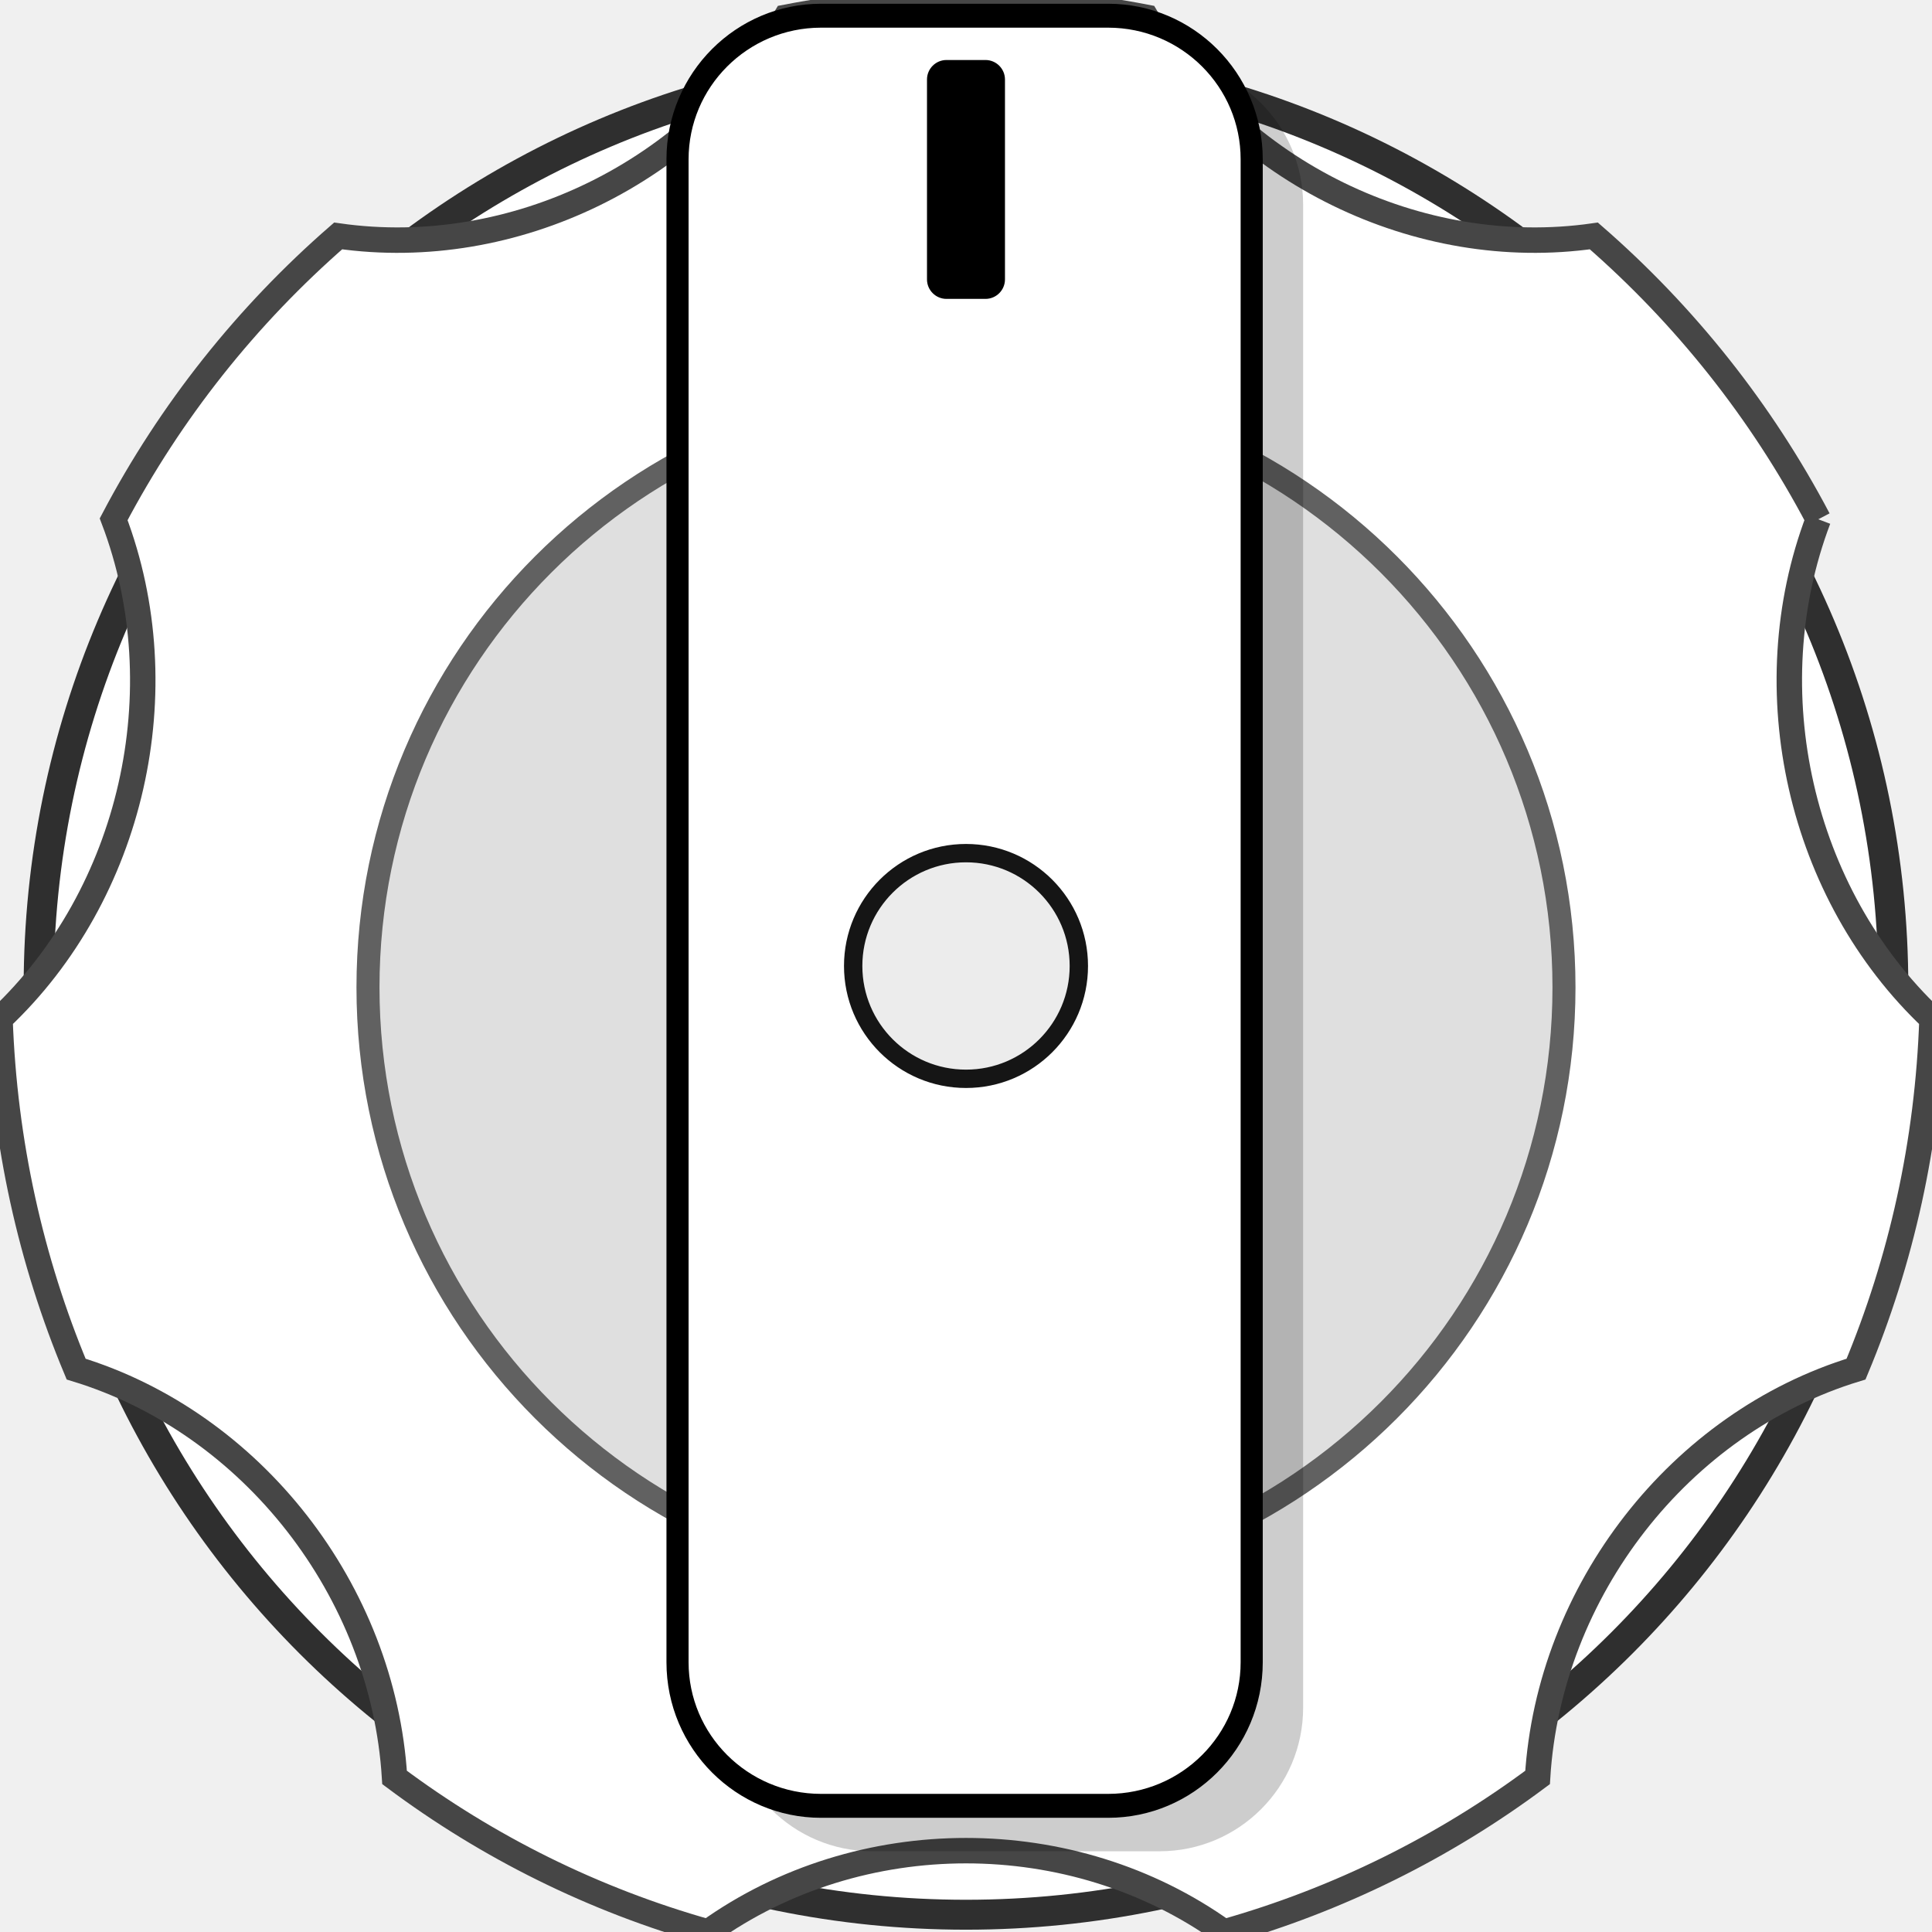
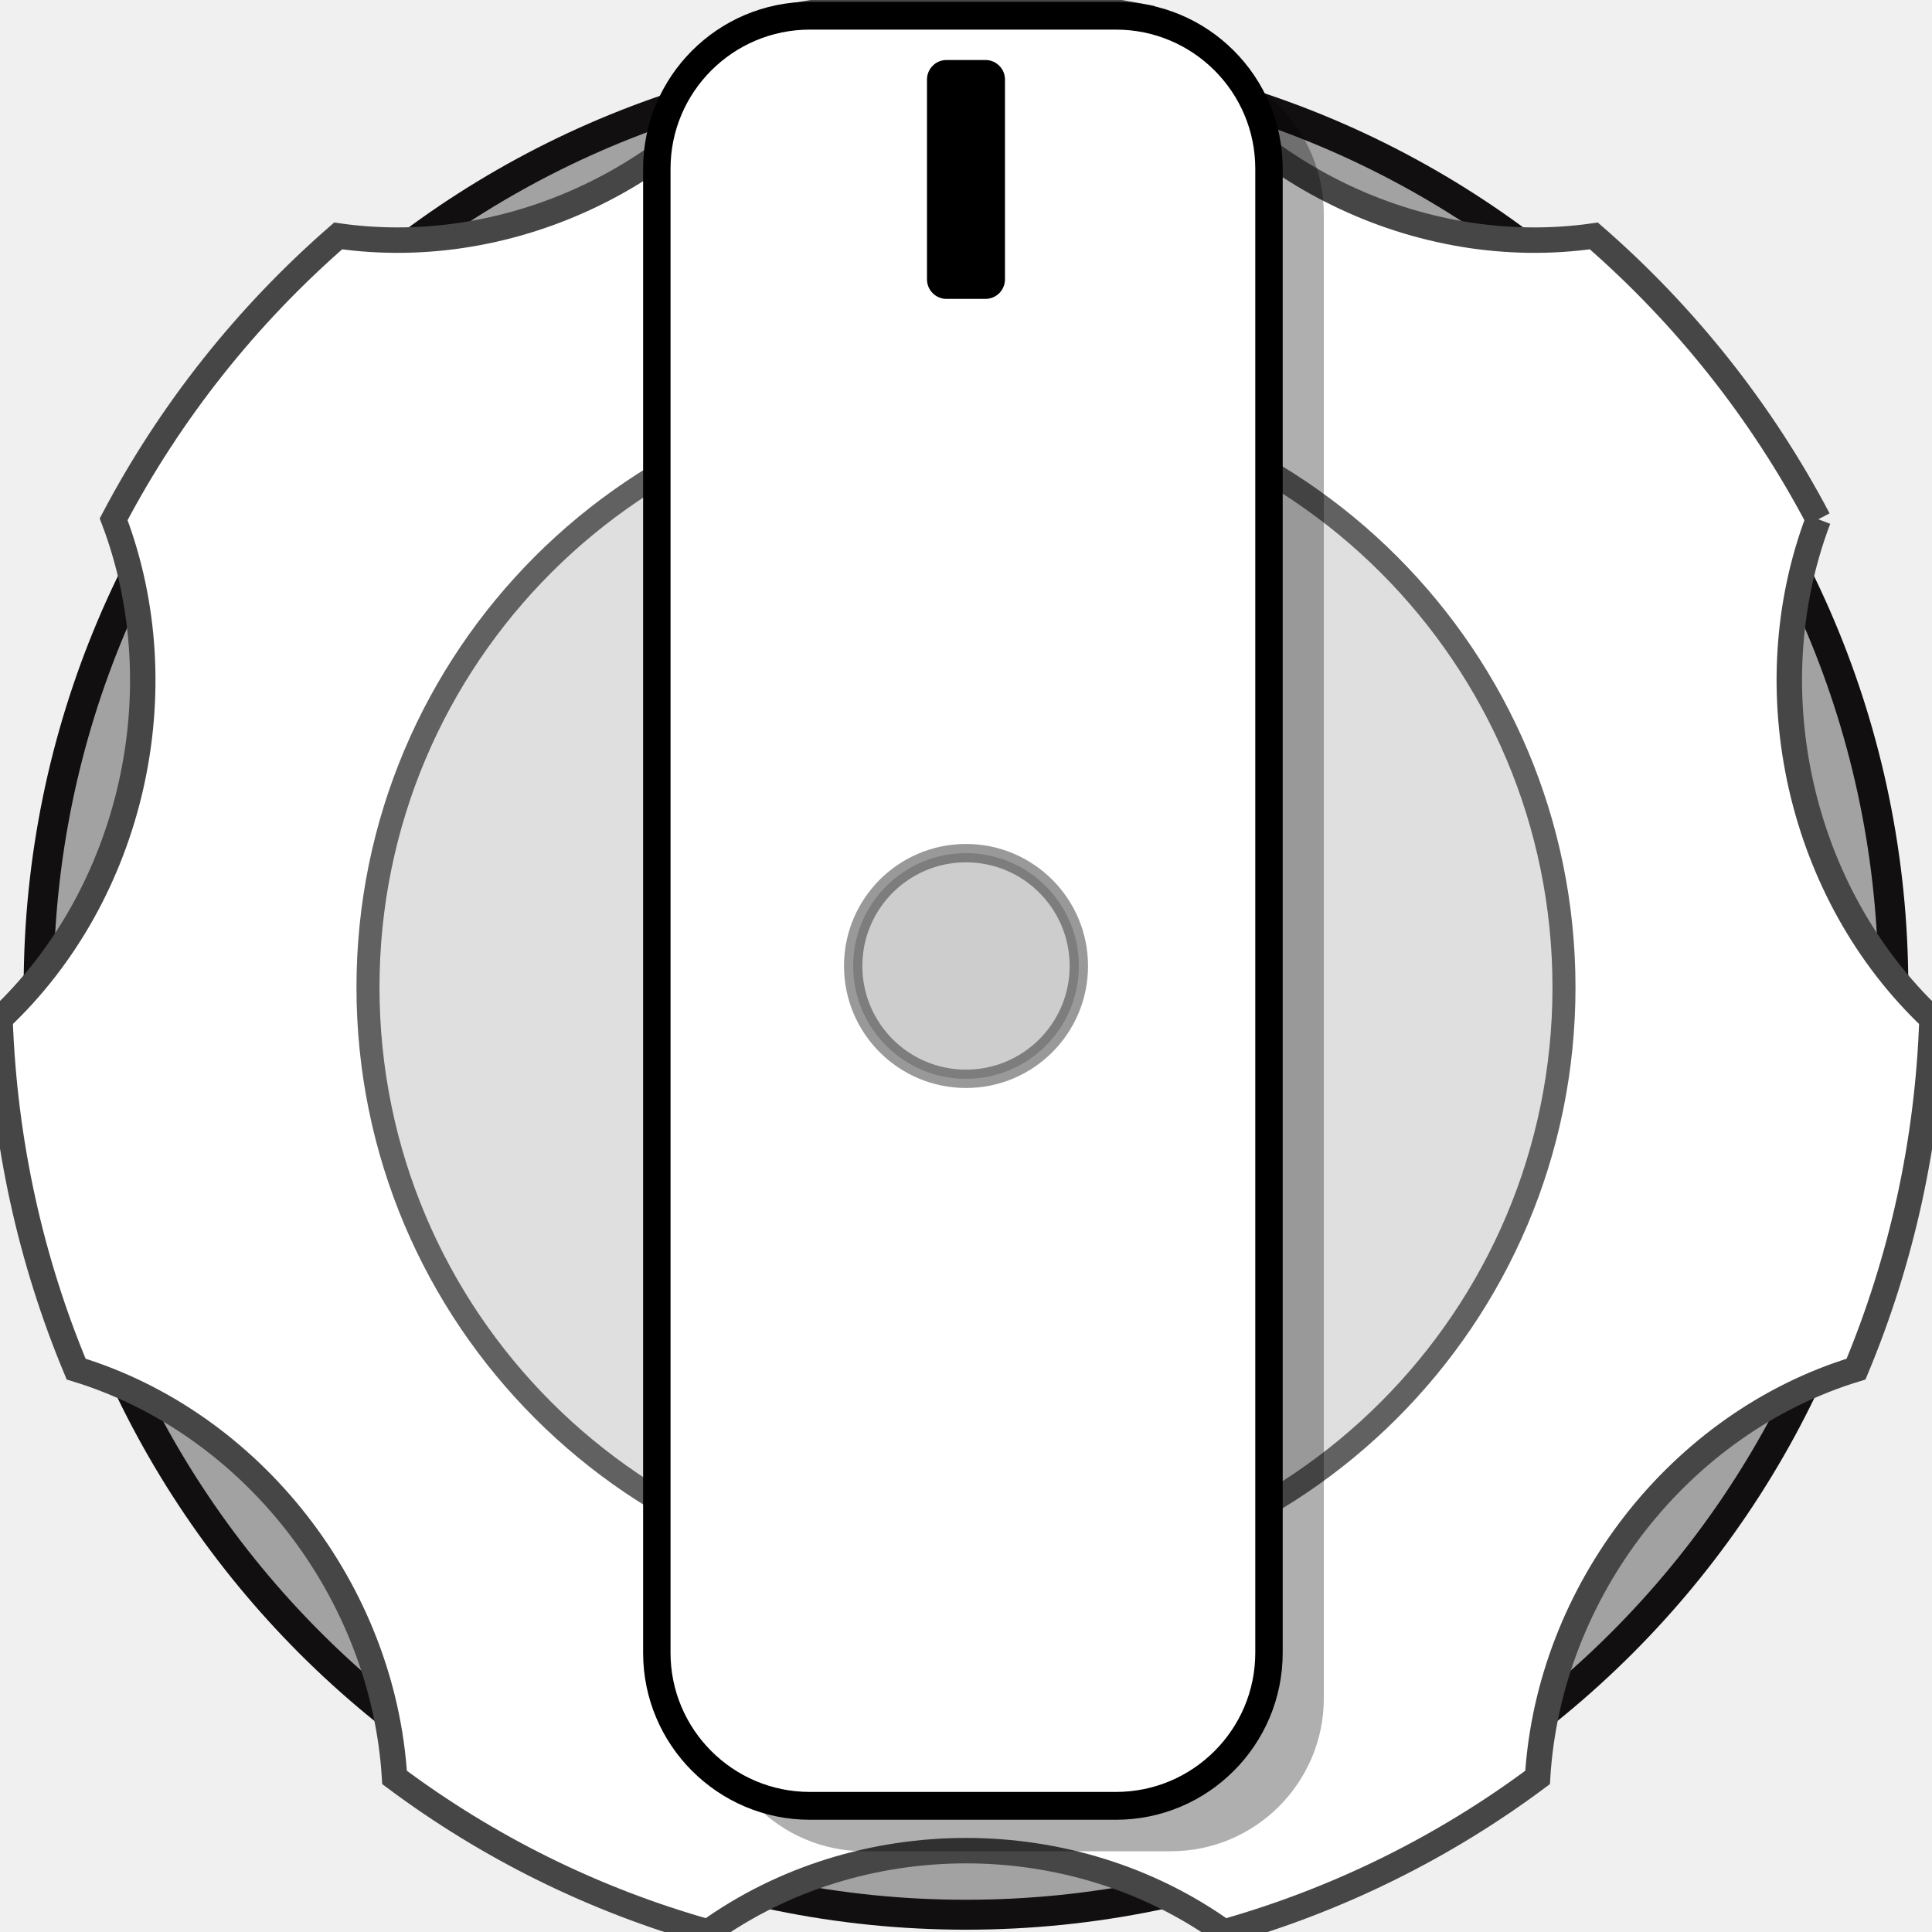
<svg xmlns="http://www.w3.org/2000/svg" width="42px" height="42px" version="1.1" xml:space="preserve" style="fill-rule:evenodd;clip-rule:evenodd;stroke-linejoin:round;stroke-miterlimit:1.414;">
  <g transform="matrix(0.84,0,0,0.84,-2.52042,-2.05548)">
    <g transform="matrix(0.933344,-4.93432e-17,4.93432e-17,0.933344,1.86638,1.86638)">
-       <circle cx="28" cy="28" r="25.714" style="fill:#fff;stroke:#2f2f2f;stroke-width:0.83px;" />
+       <circle cx="28" cy="28" r="25.714" style="fill:#a2a2a2;stroke:#110f0f;stroke-width:0.83px;" />
    </g>
    <g id="path8603" transform="matrix(0.94061,0,0,0.94061,1.66295,1.63008)">
      <path d="M51.451,15.156c-1.568,-2.978 -3.672,-5.617 -6.176,-7.796c-4.828,0.69 -9.827,-1.756 -12.318,-6.016c-1.604,-0.31 -3.264,-0.477 -4.956,-0.477c-1.693,0 -3.348,0.167 -4.955,0.477c-2.495,4.26 -7.492,6.706 -12.32,6.016c-2.504,2.179 -4.609,4.818 -6.177,7.796c1.788,4.702 0.513,10.314 -3.127,13.742c0.119,3.41 0.851,6.66 2.095,9.64c4.841,1.476 8.444,6.098 8.761,11.235c2.564,1.916 5.48,3.369 8.627,4.254c4.168,-2.986 10.025,-2.986 14.191,0c3.146,-0.887 6.065,-2.34 8.631,-4.254c0.312,-5.137 3.914,-9.76 8.762,-11.235c1.244,-2.979 1.976,-6.228 2.09,-9.64c-3.636,-3.428 -4.911,-9.039 -3.128,-13.742" style="fill:#fff;fill-rule:nonzero;stroke:#464646;stroke-width:0.7px;stroke-linejoin:miter;stroke-miterlimit:1.414;" />
    </g>
    <g transform="matrix(0.601859,0,0,0.601859,11.148,11.148)">
      <circle cx="28" cy="28" r="25.714" style="fill:#dfdfdf;stroke:#616161;stroke-width:0.99px;" />
    </g>
-     <g id="Top" transform="matrix(1.19442,0,0,1.12824,4.14334,4.31588)">
+     <g id="Top" transform="matrix(1.27346,0,0,1.12824,2.52289,4.31588)">
      <g transform="matrix(1.11436,0,0,1.27647,-13.6642,-297.719)">
-         <path d="M36.741,235.617c0,-1.424 -1.25,-2.58 -2.791,-2.58l-5.582,0c-1.54,0 -2.791,1.156 -2.791,2.58l0,27.009c0,1.424 1.251,2.58 2.791,2.58l5.582,0c1.541,0 2.791,-1.156 2.791,-2.58l0,-27.009Z" style="fill-opacity:0.196;" />
+         <path d="M36.741,235.787c0,-1.518 -1.25,-2.75 -2.791,-2.75l-5.582,0c-1.54,0 -2.791,1.232 -2.791,2.75l0,26.669c0,1.517 1.251,2.75 2.791,2.75l5.582,0c1.541,0 2.791,-1.233 2.791,-2.75l0,-26.669Z" style="fill-opacity:0.314;" />
      </g>
      <g transform="matrix(1.11436,0,0,1.27647,-14.7786,-298.761)">
-         <path d="M36.741,235.617c0,-1.424 -1.25,-2.58 -2.791,-2.58l-5.582,0c-1.54,0 -2.791,1.156 -2.791,2.58l0,27.009c0,1.424 1.251,2.58 2.791,2.58l5.582,0c1.541,0 2.791,-1.156 2.791,-2.58l0,-27.009Z" style="fill:#fff;stroke:#000;stroke-width:0.43px;stroke-linejoin:miter;stroke-miterlimit:10;" />
+         <path d="M36.741,235.787c0,-1.518 -1.25,-2.75 -2.791,-2.75l-5.582,0c-1.54,0 -2.791,1.232 -2.791,2.75l0,26.669c0,1.517 1.251,2.75 2.791,2.75l5.582,0c1.541,0 2.791,-1.233 2.791,-2.75l0,-26.669Z" style="fill:#fff;stroke:#000;stroke-width:0.5px;stroke-linejoin:miter;stroke-miterlimit:10;" />
      </g>
    </g>
    <g transform="matrix(0.143441,0,0,0.23034,24.0186,1.27546)">
      <path d="M34.791,14.019c0,-1.209 -1.576,-2.191 -3.517,-2.191l-7.035,0c-1.941,0 -3.517,0.982 -3.517,2.191l0,22.458c0,1.209 1.576,2.191 3.517,2.191l7.035,0c1.941,0 3.517,-0.982 3.517,-2.191l0,-22.458Z" />
    </g>
  </g>
  <g transform="matrix(0.95,0,0,0.95,12.7836,-185.75)">
-     <circle cx="8.649" cy="217.631" r="2.582" style="fill:#ececec;stroke:#151515;stroke-width:0.42px;stroke-linejoin:miter;stroke-miterlimit:10;" />
+     <circle cx="8.649" cy="217.631" r="2.582" style="fill:#cdcdcd;stroke:#151515;stroke-opacity:0.435;stroke-width:0.42px;stroke-linejoin:miter;stroke-miterlimit:10;" />
  </g>
</svg>
